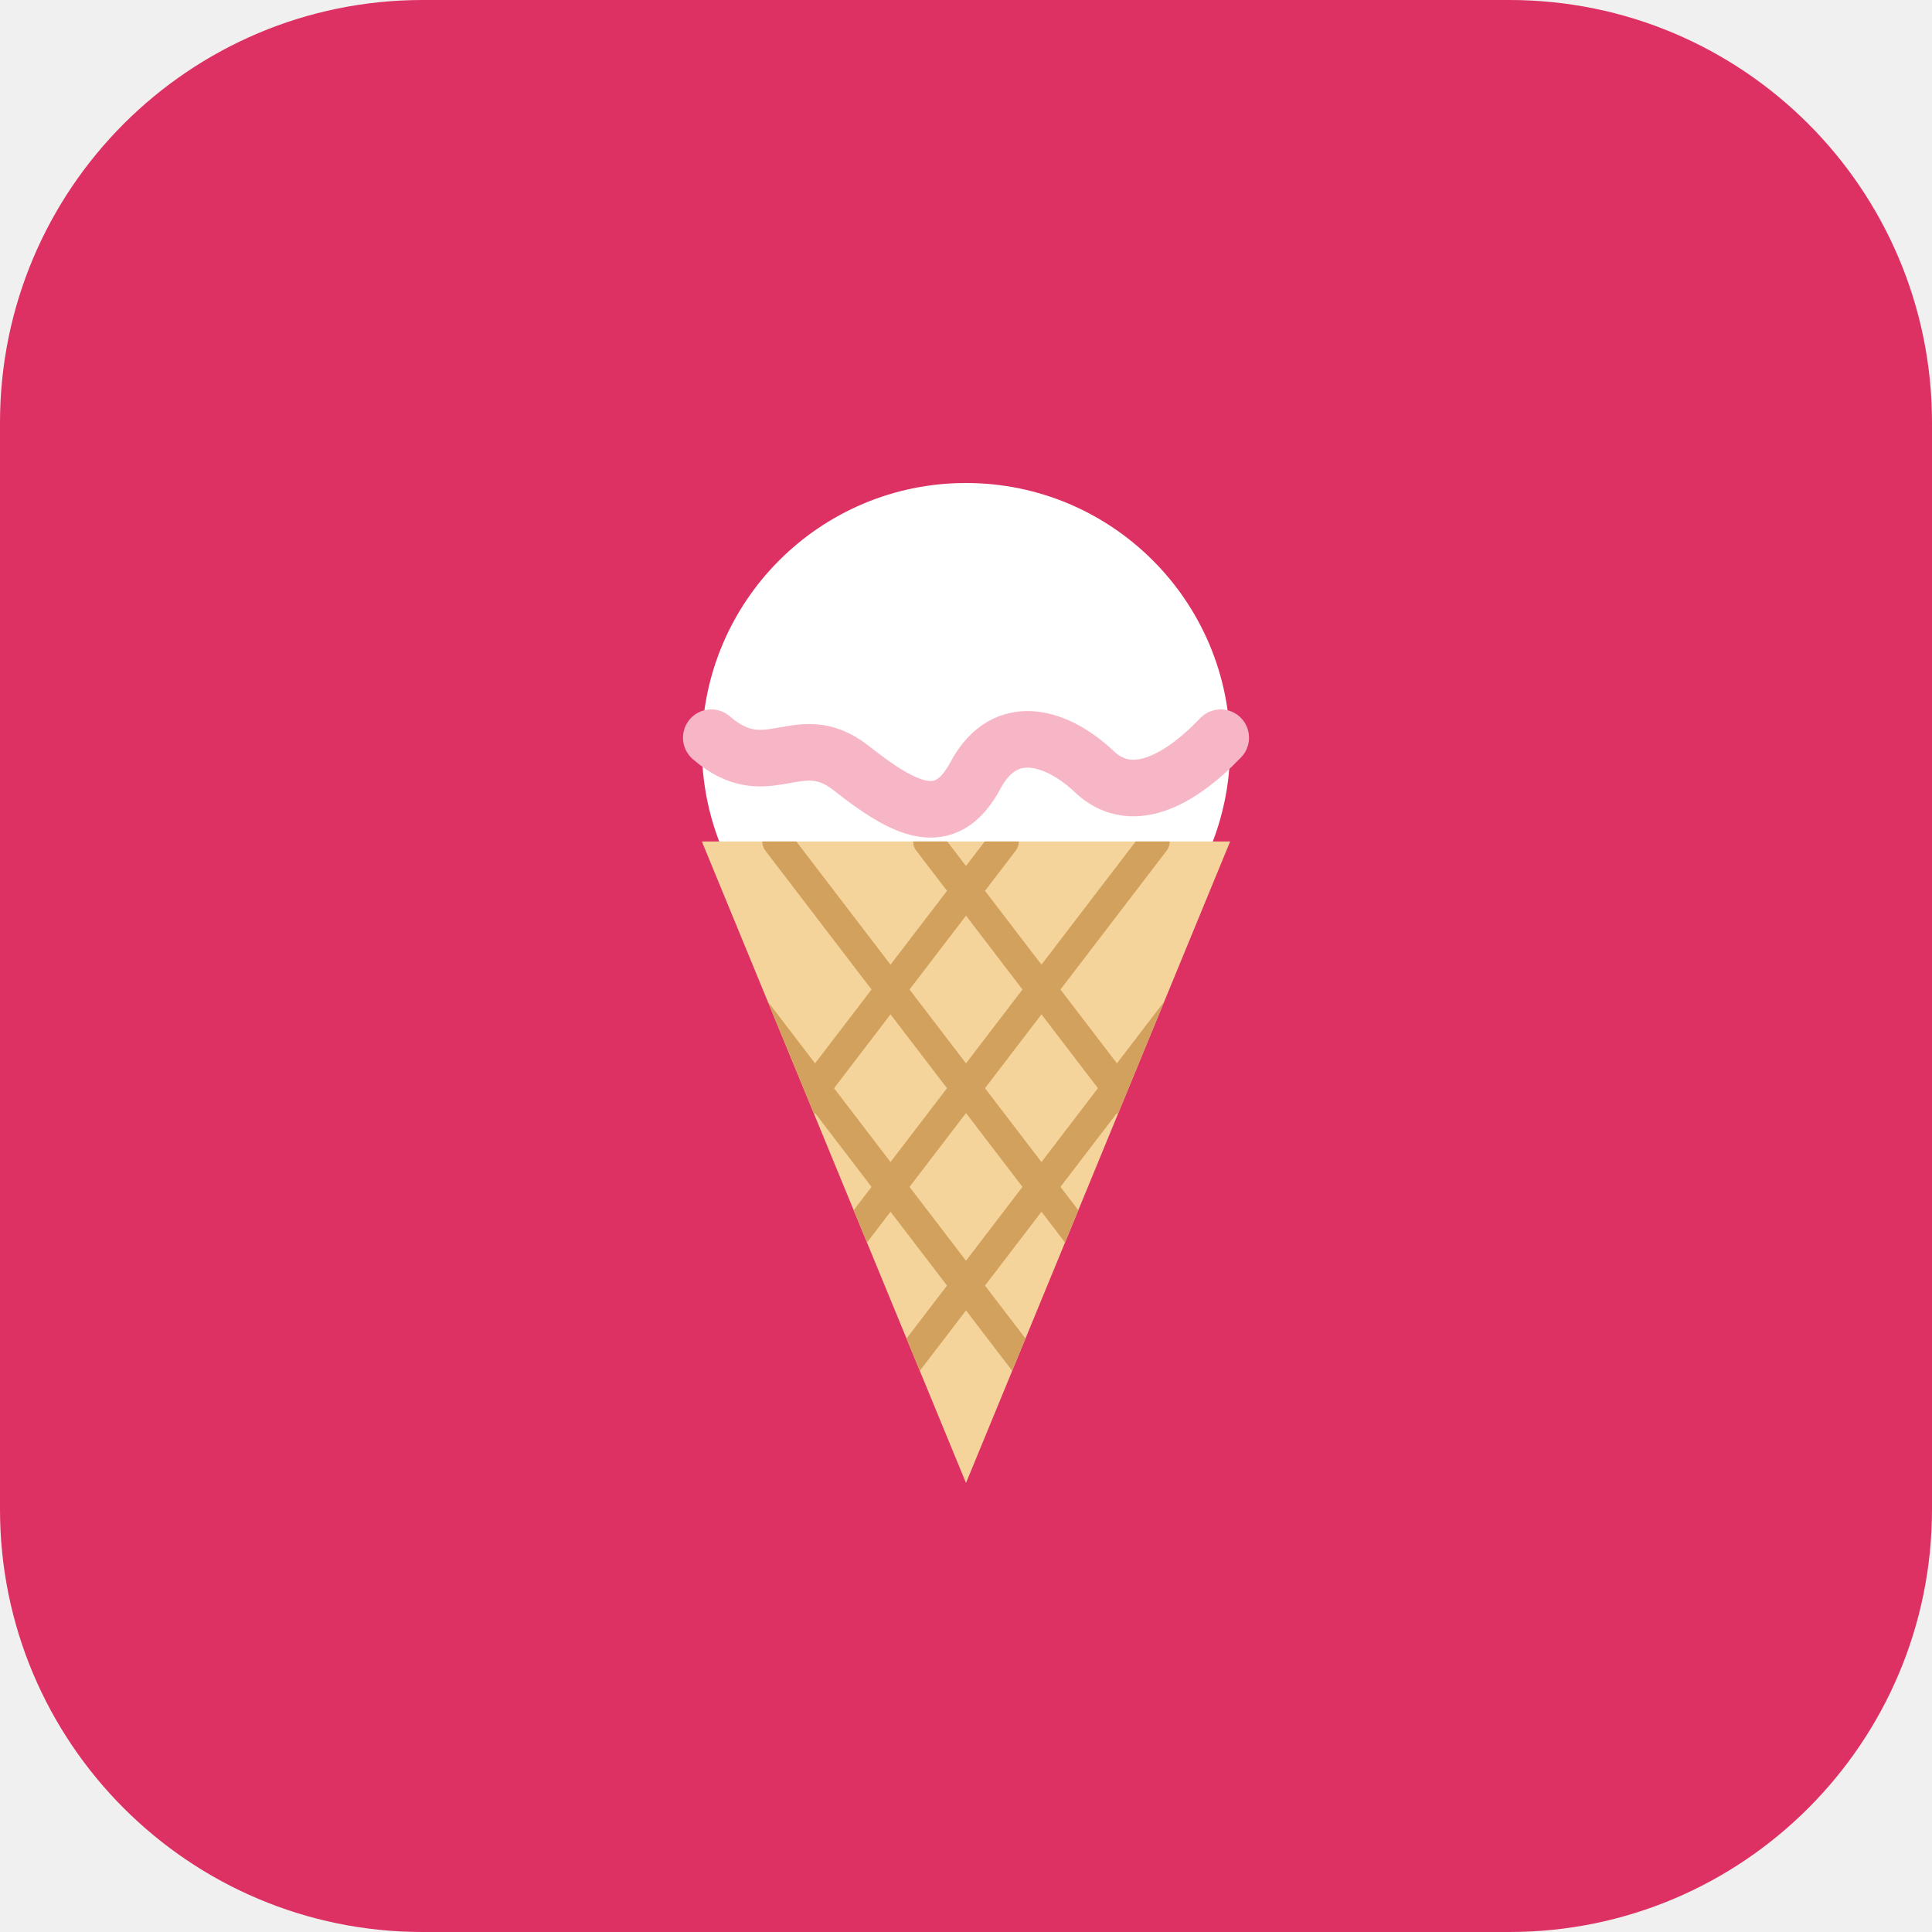
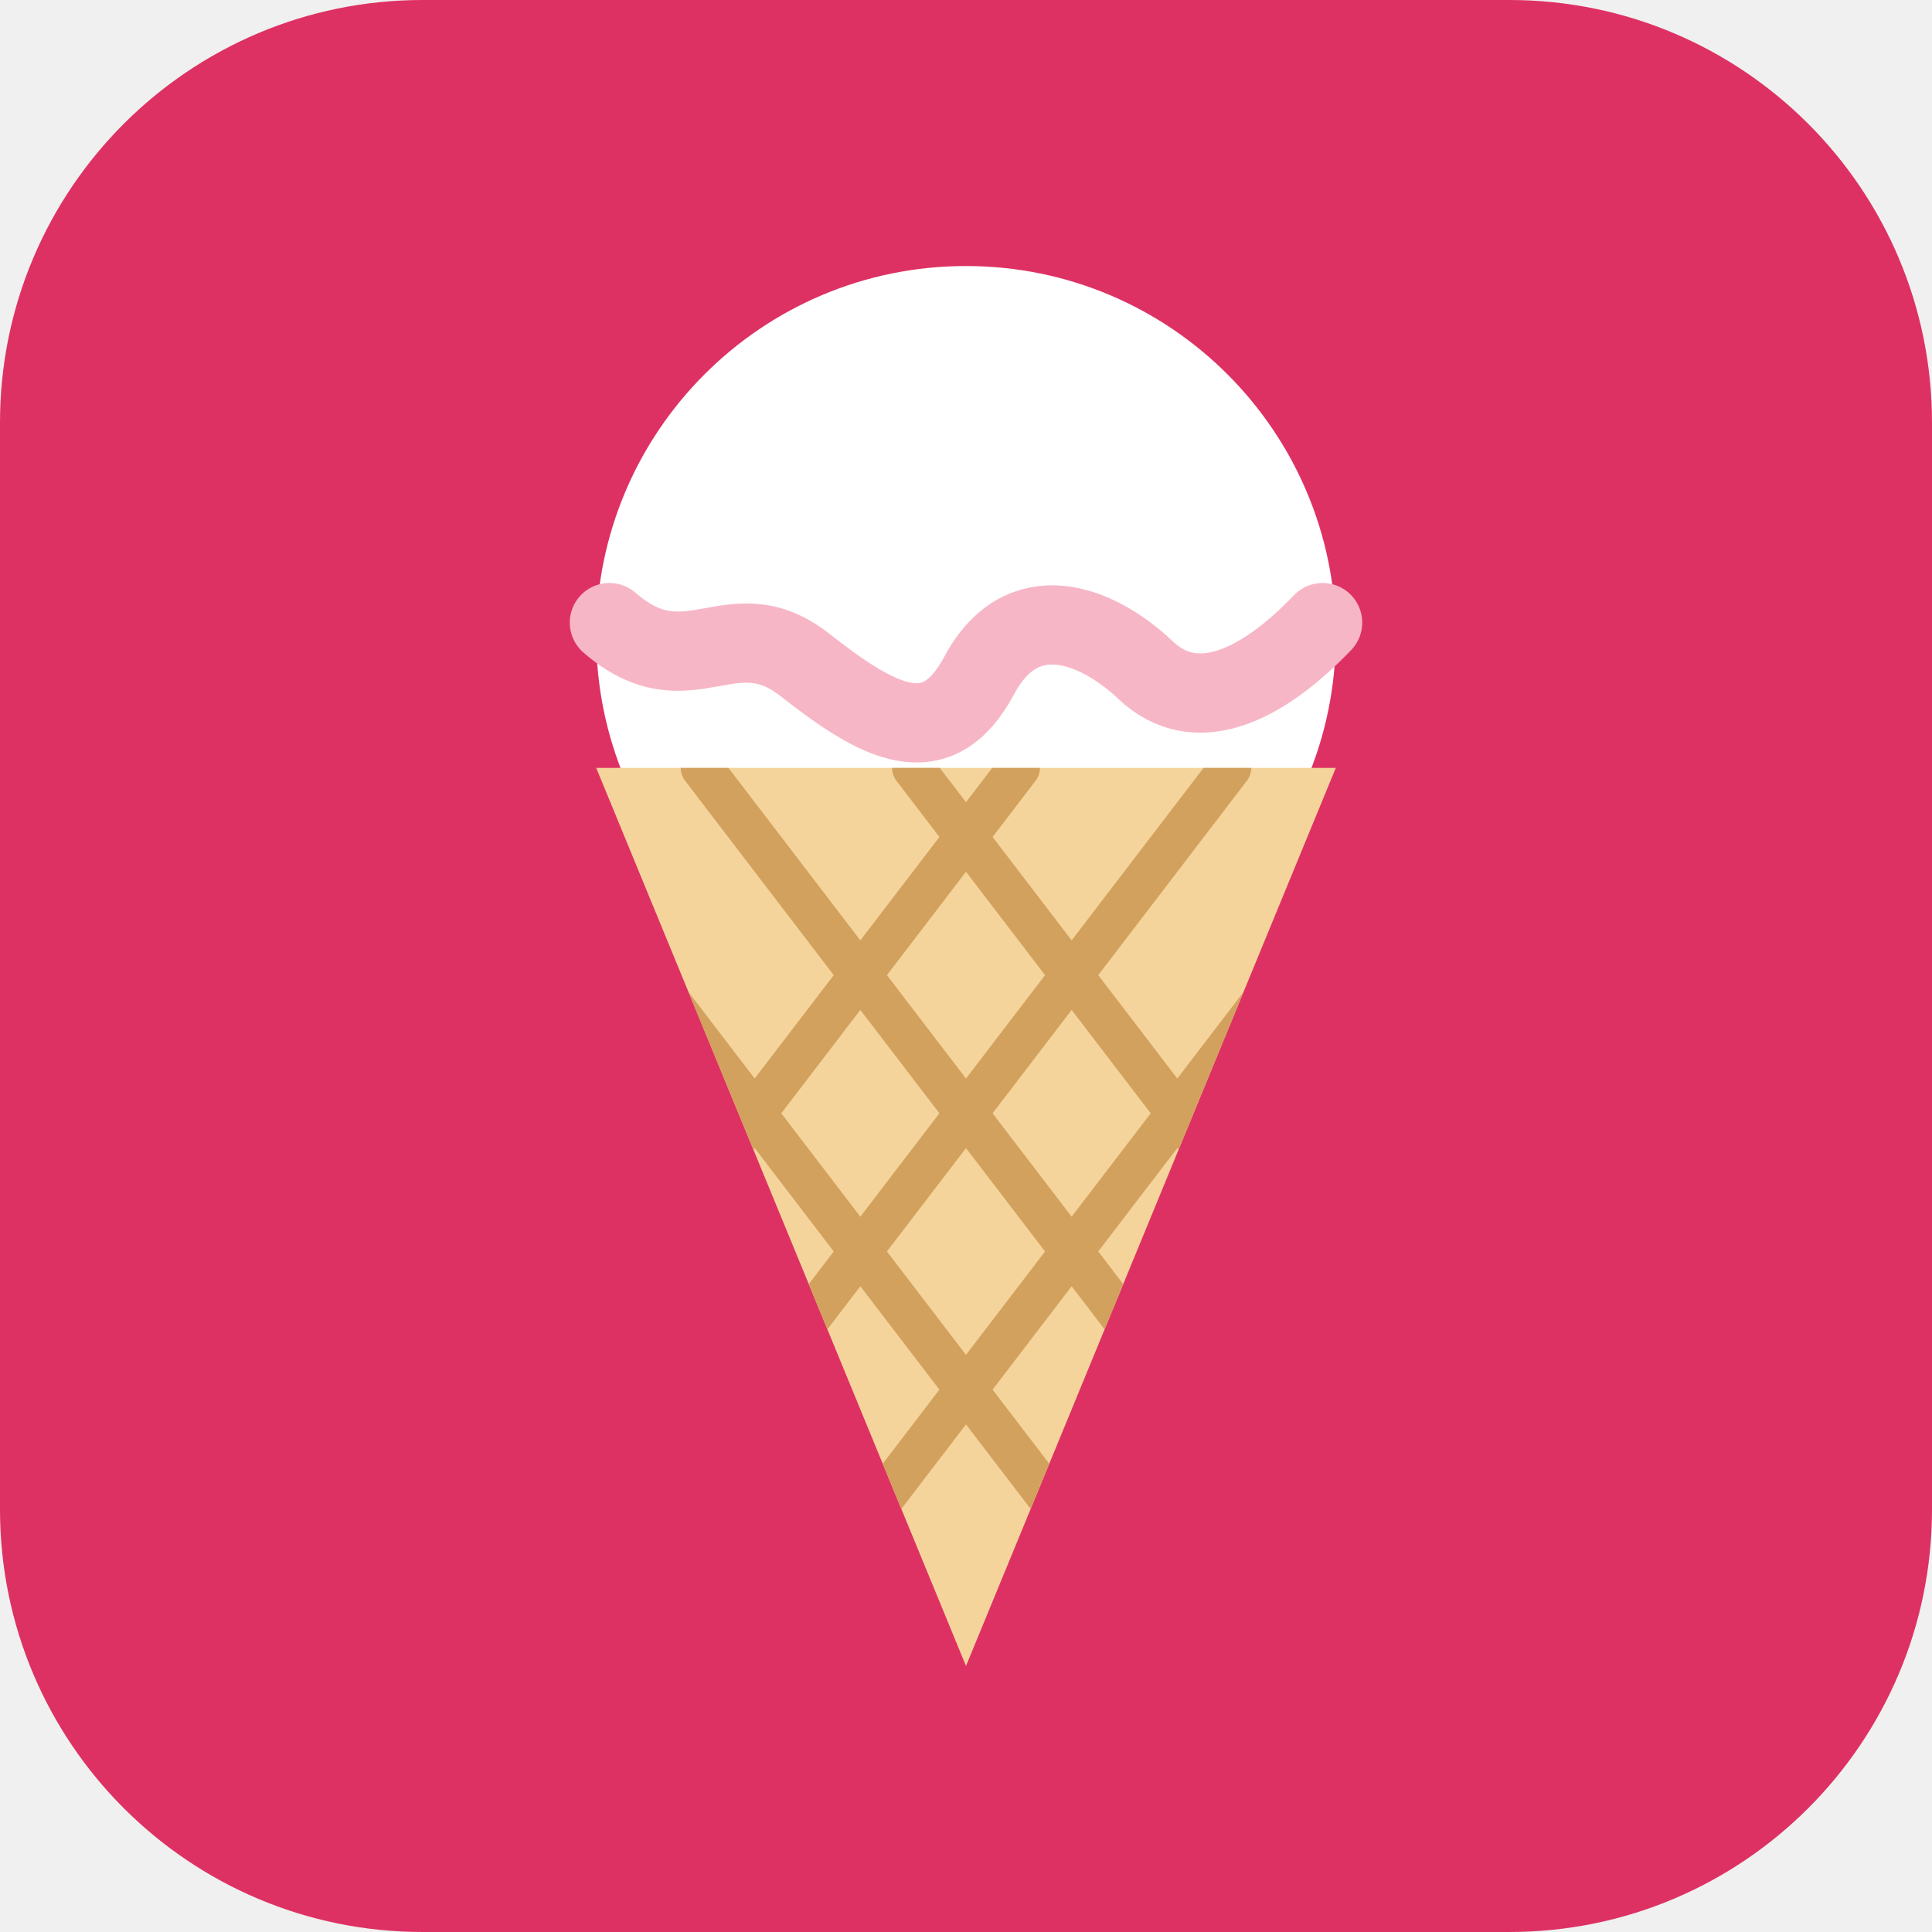
<svg xmlns="http://www.w3.org/2000/svg" viewBox="0 0 512 512">
  <rect width="512" height="512" rx="112" fill="#DE3163" />
-   <g transform="translate(96 88) scale(5)">
+   <g transform="translate(32 14.5) scale(7)">
    <circle cx="32" cy="22" r="14" fill="#FFFFFF" />
    <path d="M18.5 21.5c3 2.6 4.6-.6 7.4 1.6s5 3.4 6.6.4 4.4-2 6.3-.2 4.4.6 6.7-1.8" fill="none" stroke="#F7B6C6" stroke-width="3" stroke-linecap="round" />
    <path d="M18 27 L32 61 L46 27 Z" fill="#F4D49B" />
    <clipPath id="cone">
      <path d="M18 27 L32 61 L46 27 Z" />
    </clipPath>
    <path clip-path="url(#cone)" d="M14 27 L40 61 M22 27 L48 61 M30 27 L56 61 M50 27 L24 61 M42 27 L16 61 M34 27 L8 61" stroke="#D3A15E" stroke-width="1.6" stroke-linecap="round" />
  </g>
</svg>
